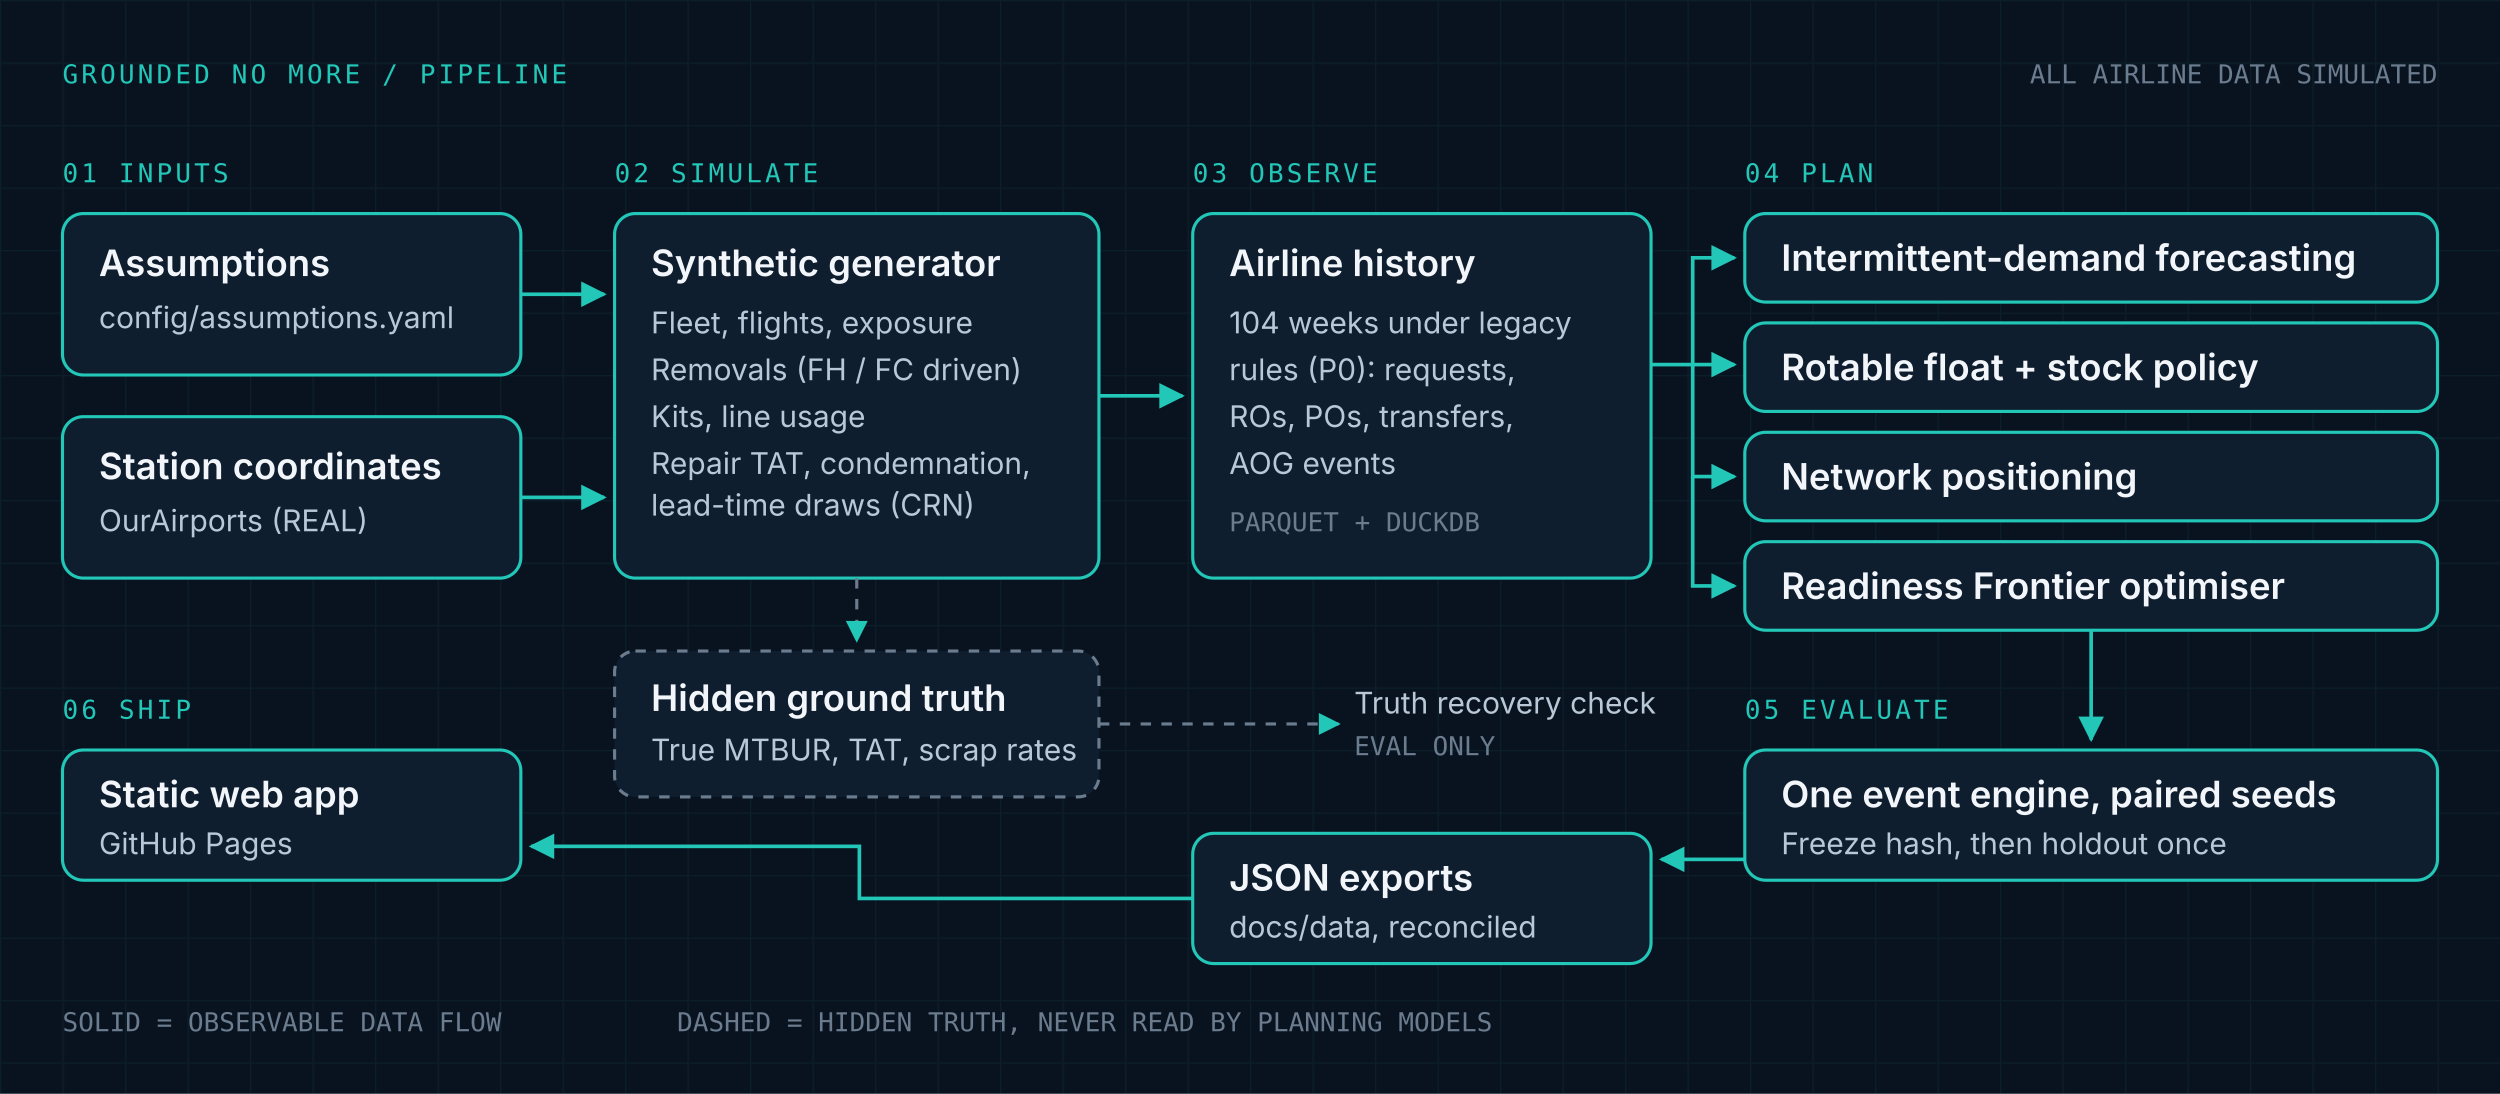
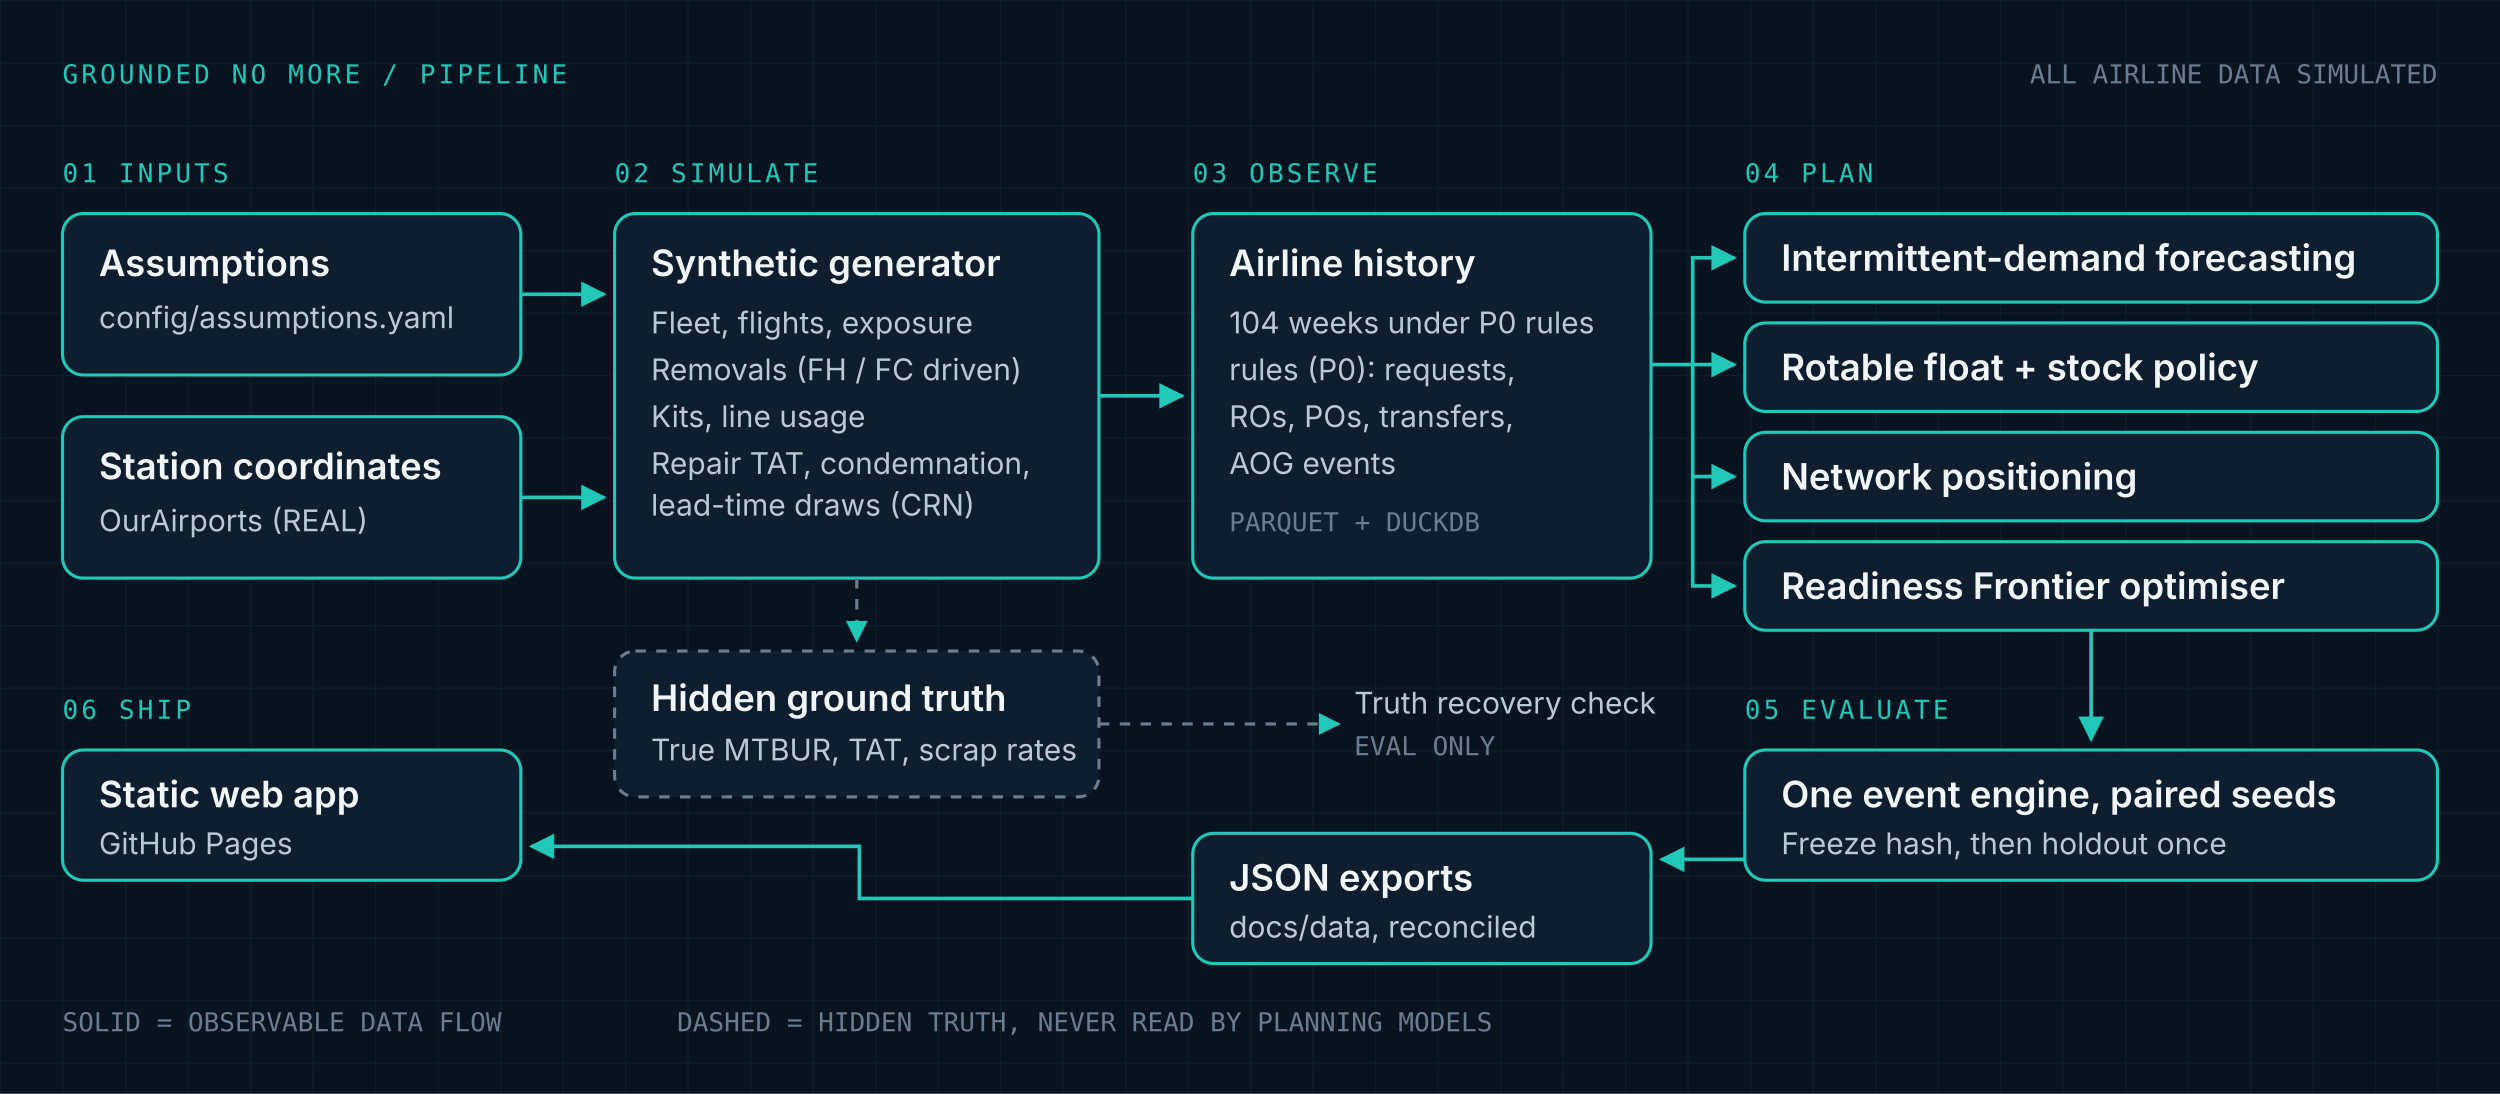
<svg xmlns="http://www.w3.org/2000/svg" viewBox="0 0 960 420" width="960" height="420" role="img" aria-labelledby="t d">
  <defs>
    <pattern id="grid" width="24" height="24" patternUnits="userSpaceOnUse">
      <path d="M24 0H0V24" fill="none" stroke="#22C7B8" stroke-opacity="0.07" stroke-width="1" />
    </pattern>
    <marker id="arr" viewBox="0 0 10 10" refX="9" refY="5" markerWidth="7" markerHeight="7" orient="auto-start-reverse">
      <path d="M0 0L10 5L0 10z" fill="#22C7B8" />
    </marker>
    <style>
      .bx{fill:#0F1E2E;stroke:#22C7B8;stroke-width:1.2}
      .hid{fill:#0F1E2E;stroke:#6B7C8F;stroke-width:1.2;stroke-dasharray:4 4}
      .ln{fill:none;stroke:#22C7B8;stroke-width:1.4;marker-end:url(#arr)}
      .dl{fill:none;stroke:#6B7C8F;stroke-width:1.2;stroke-dasharray:4 4;marker-end:url(#arr)}
      .h{font-family:'Space Grotesk',Inter,system-ui,-apple-system,'Segoe UI',sans-serif;font-size:14px;font-weight:600;fill:#F2F6FA}
      .s{font-family:Inter,system-ui,-apple-system,'Segoe UI',sans-serif;font-size:11.5px;fill:#B9C8D6}
      .k{font-family:'IBM Plex Mono',ui-monospace,Menlo,monospace;font-size:10px;letter-spacing:1.2px;fill:#22C7B8}
      .m{font-family:'IBM Plex Mono',ui-monospace,Menlo,monospace;font-size:10px;fill:#6B7C8F}
    </style>
  </defs>
  <rect width="960" height="420" fill="#09131F" />
  <rect width="960" height="420" fill="url(#grid)" />
  <text x="24" y="32" class="k">GROUNDED NO MORE / PIPELINE</text>
  <text x="936" y="32" class="m" text-anchor="end">ALL AIRLINE DATA SIMULATED</text>
  <text x="24" y="70" class="k">01 INPUTS</text>
  <rect x="24" y="82" width="176" height="62" rx="8" class="bx" />
  <text x="38" y="106" class="h">Assumptions</text>
  <text x="38" y="126" class="s">config/assumptions.yaml</text>
  <rect x="24" y="160" width="176" height="62" rx="8" class="bx" />
  <text x="38" y="184" class="h">Station coordinates</text>
  <text x="38" y="204" class="s">OurAirports (REAL)</text>
  <text x="236" y="70" class="k">02 SIMULATE</text>
  <rect x="236" y="82" width="186" height="140" rx="8" class="bx" />
  <text x="250" y="106" class="h">Synthetic generator</text>
  <text x="250" y="128" class="s">Fleet, flights, exposure</text>
  <text x="250" y="146" class="s">Removals (FH / FC driven)</text>
  <text x="250" y="164" class="s">Kits, line usage</text>
  <text x="250" y="182" class="s">Repair TAT, condemnation,</text>
  <text x="250" y="198" class="s">lead-time draws (CRN)</text>
  <path d="M200 113H232" class="ln" />
  <path d="M200 191H232" class="ln" />
  <rect x="236" y="250" width="186" height="56" rx="8" class="hid" />
  <text x="250" y="273" class="h">Hidden ground truth</text>
  <text x="250" y="292" class="s">True MTBUR, TAT, scrap rates</text>
  <path d="M329 222V246" class="dl" />
  <text x="458" y="70" class="k">03 OBSERVE</text>
  <rect x="458" y="82" width="176" height="140" rx="8" class="bx" />
  <text x="472" y="106" class="h">Airline history</text>
-   <text x="472" y="128" class="s">104 weeks under legacy</text>
+   <text x="472" y="128" class="s">104 weeks under P0 rules</text>
  <text x="472" y="146" class="s">rules (P0): requests,</text>
  <text x="472" y="164" class="s">ROs, POs, transfers,</text>
  <text x="472" y="182" class="s">AOG events</text>
  <text x="472" y="204" class="m">PARQUET + DUCKDB</text>
  <path d="M422 152H454" class="ln" />
  <text x="670" y="70" class="k">04 PLAN</text>
  <rect x="670" y="82" width="266" height="34" rx="8" class="bx" />
  <text x="684" y="104" class="h">Intermittent-demand forecasting</text>
  <rect x="670" y="124" width="266" height="34" rx="8" class="bx" />
  <text x="684" y="146" class="h">Rotable float + stock policy</text>
  <rect x="670" y="166" width="266" height="34" rx="8" class="bx" />
  <text x="684" y="188" class="h">Network positioning</text>
  <rect x="670" y="208" width="266" height="34" rx="8" class="bx" />
  <text x="684" y="230" class="h">Readiness Frontier optimiser</text>
  <path d="M634 140H650V99H666" class="ln" />
  <path d="M650 140H666" class="ln" />
  <path d="M650 140V183H666" class="ln" />
  <path d="M650 183V225H666" class="ln" />
  <path d="M422 278H514" class="dl" />
  <text x="520" y="274" class="s">Truth recovery check</text>
  <text x="520" y="290" class="m">EVAL ONLY</text>
  <text x="670" y="276" class="k">05 EVALUATE</text>
  <rect x="670" y="288" width="266" height="50" rx="8" class="bx" />
  <text x="684" y="310" class="h">One event engine, paired seeds</text>
  <text x="684" y="328" class="s">Freeze hash, then holdout once</text>
  <path d="M803 242V284" class="ln" />
  <text x="24" y="276" class="k">06 SHIP</text>
  <rect x="24" y="288" width="176" height="50" rx="8" class="bx" />
  <text x="38" y="310" class="h">Static web app</text>
  <text x="38" y="328" class="s">GitHub Pages</text>
  <rect x="458" y="320" width="176" height="50" rx="8" class="bx" />
  <text x="472" y="342" class="h">JSON exports</text>
  <text x="472" y="360" class="s">docs/data, reconciled</text>
  <path d="M670 330H638" class="ln" />
  <path d="M458 345H330V325H204" class="ln" />
  <text x="24" y="396" class="m">SOLID = OBSERVABLE DATA FLOW</text>
  <text x="260" y="396" class="m">DASHED = HIDDEN TRUTH, NEVER READ BY PLANNING MODELS</text>
</svg>
